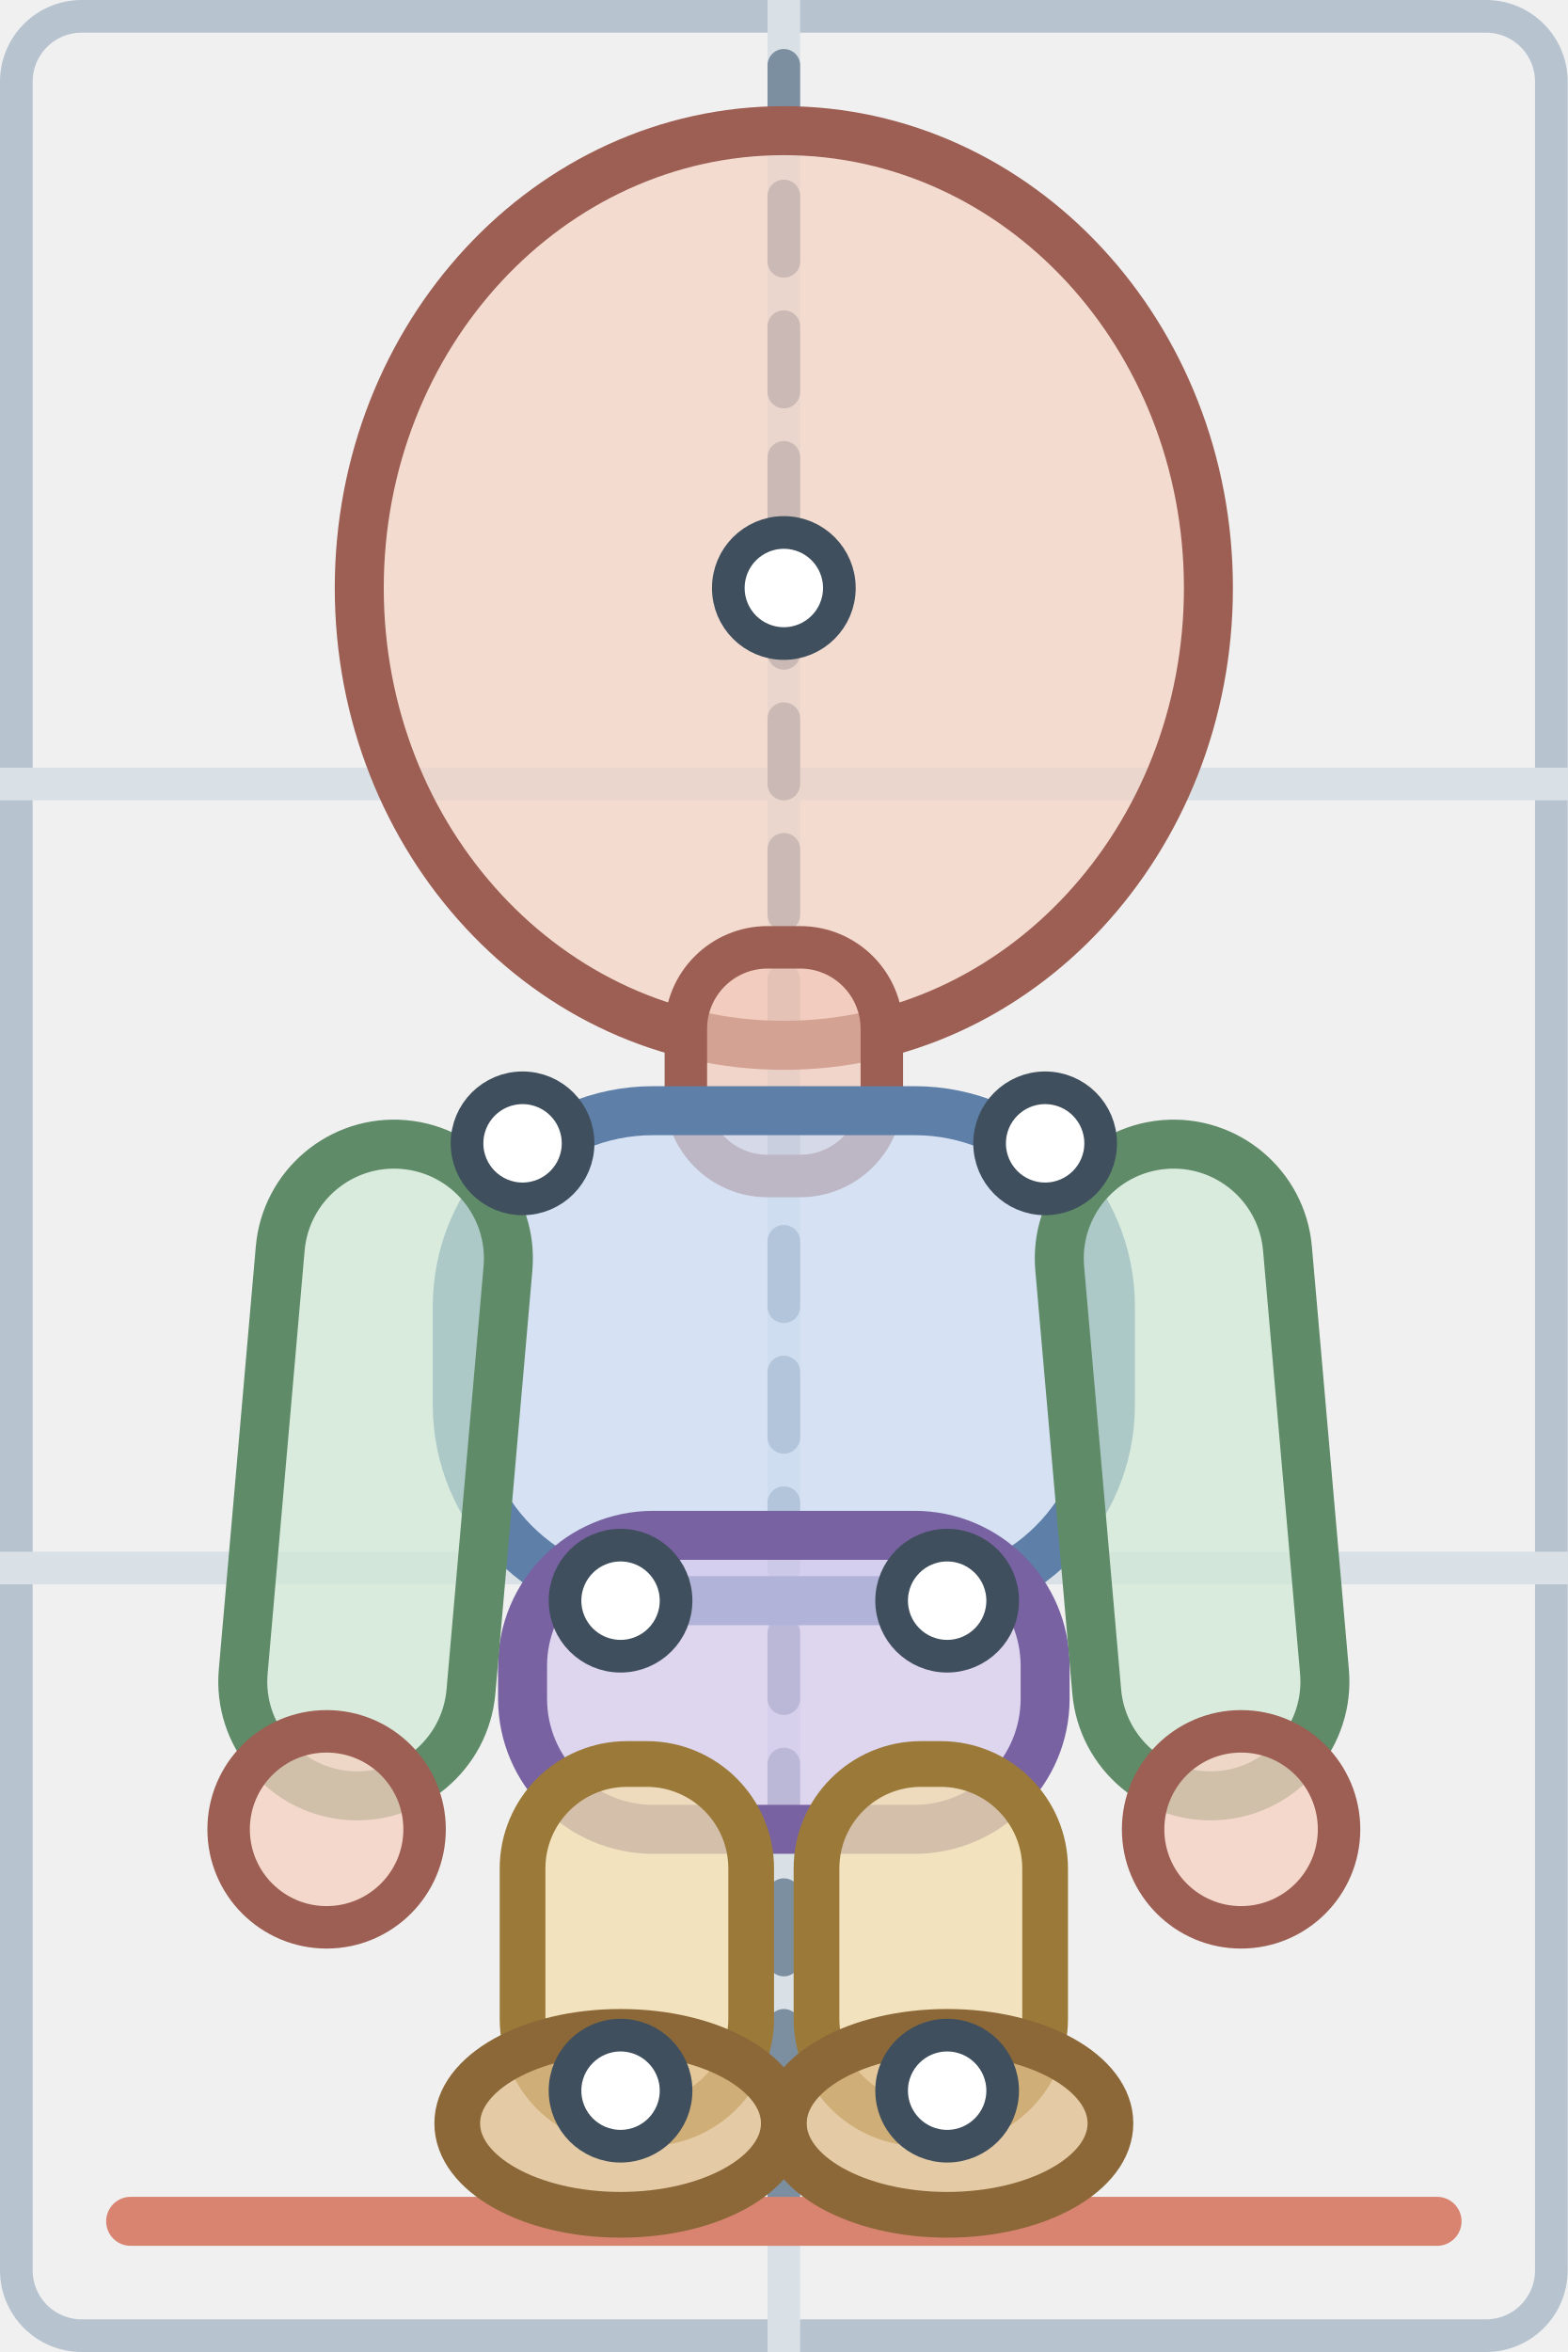
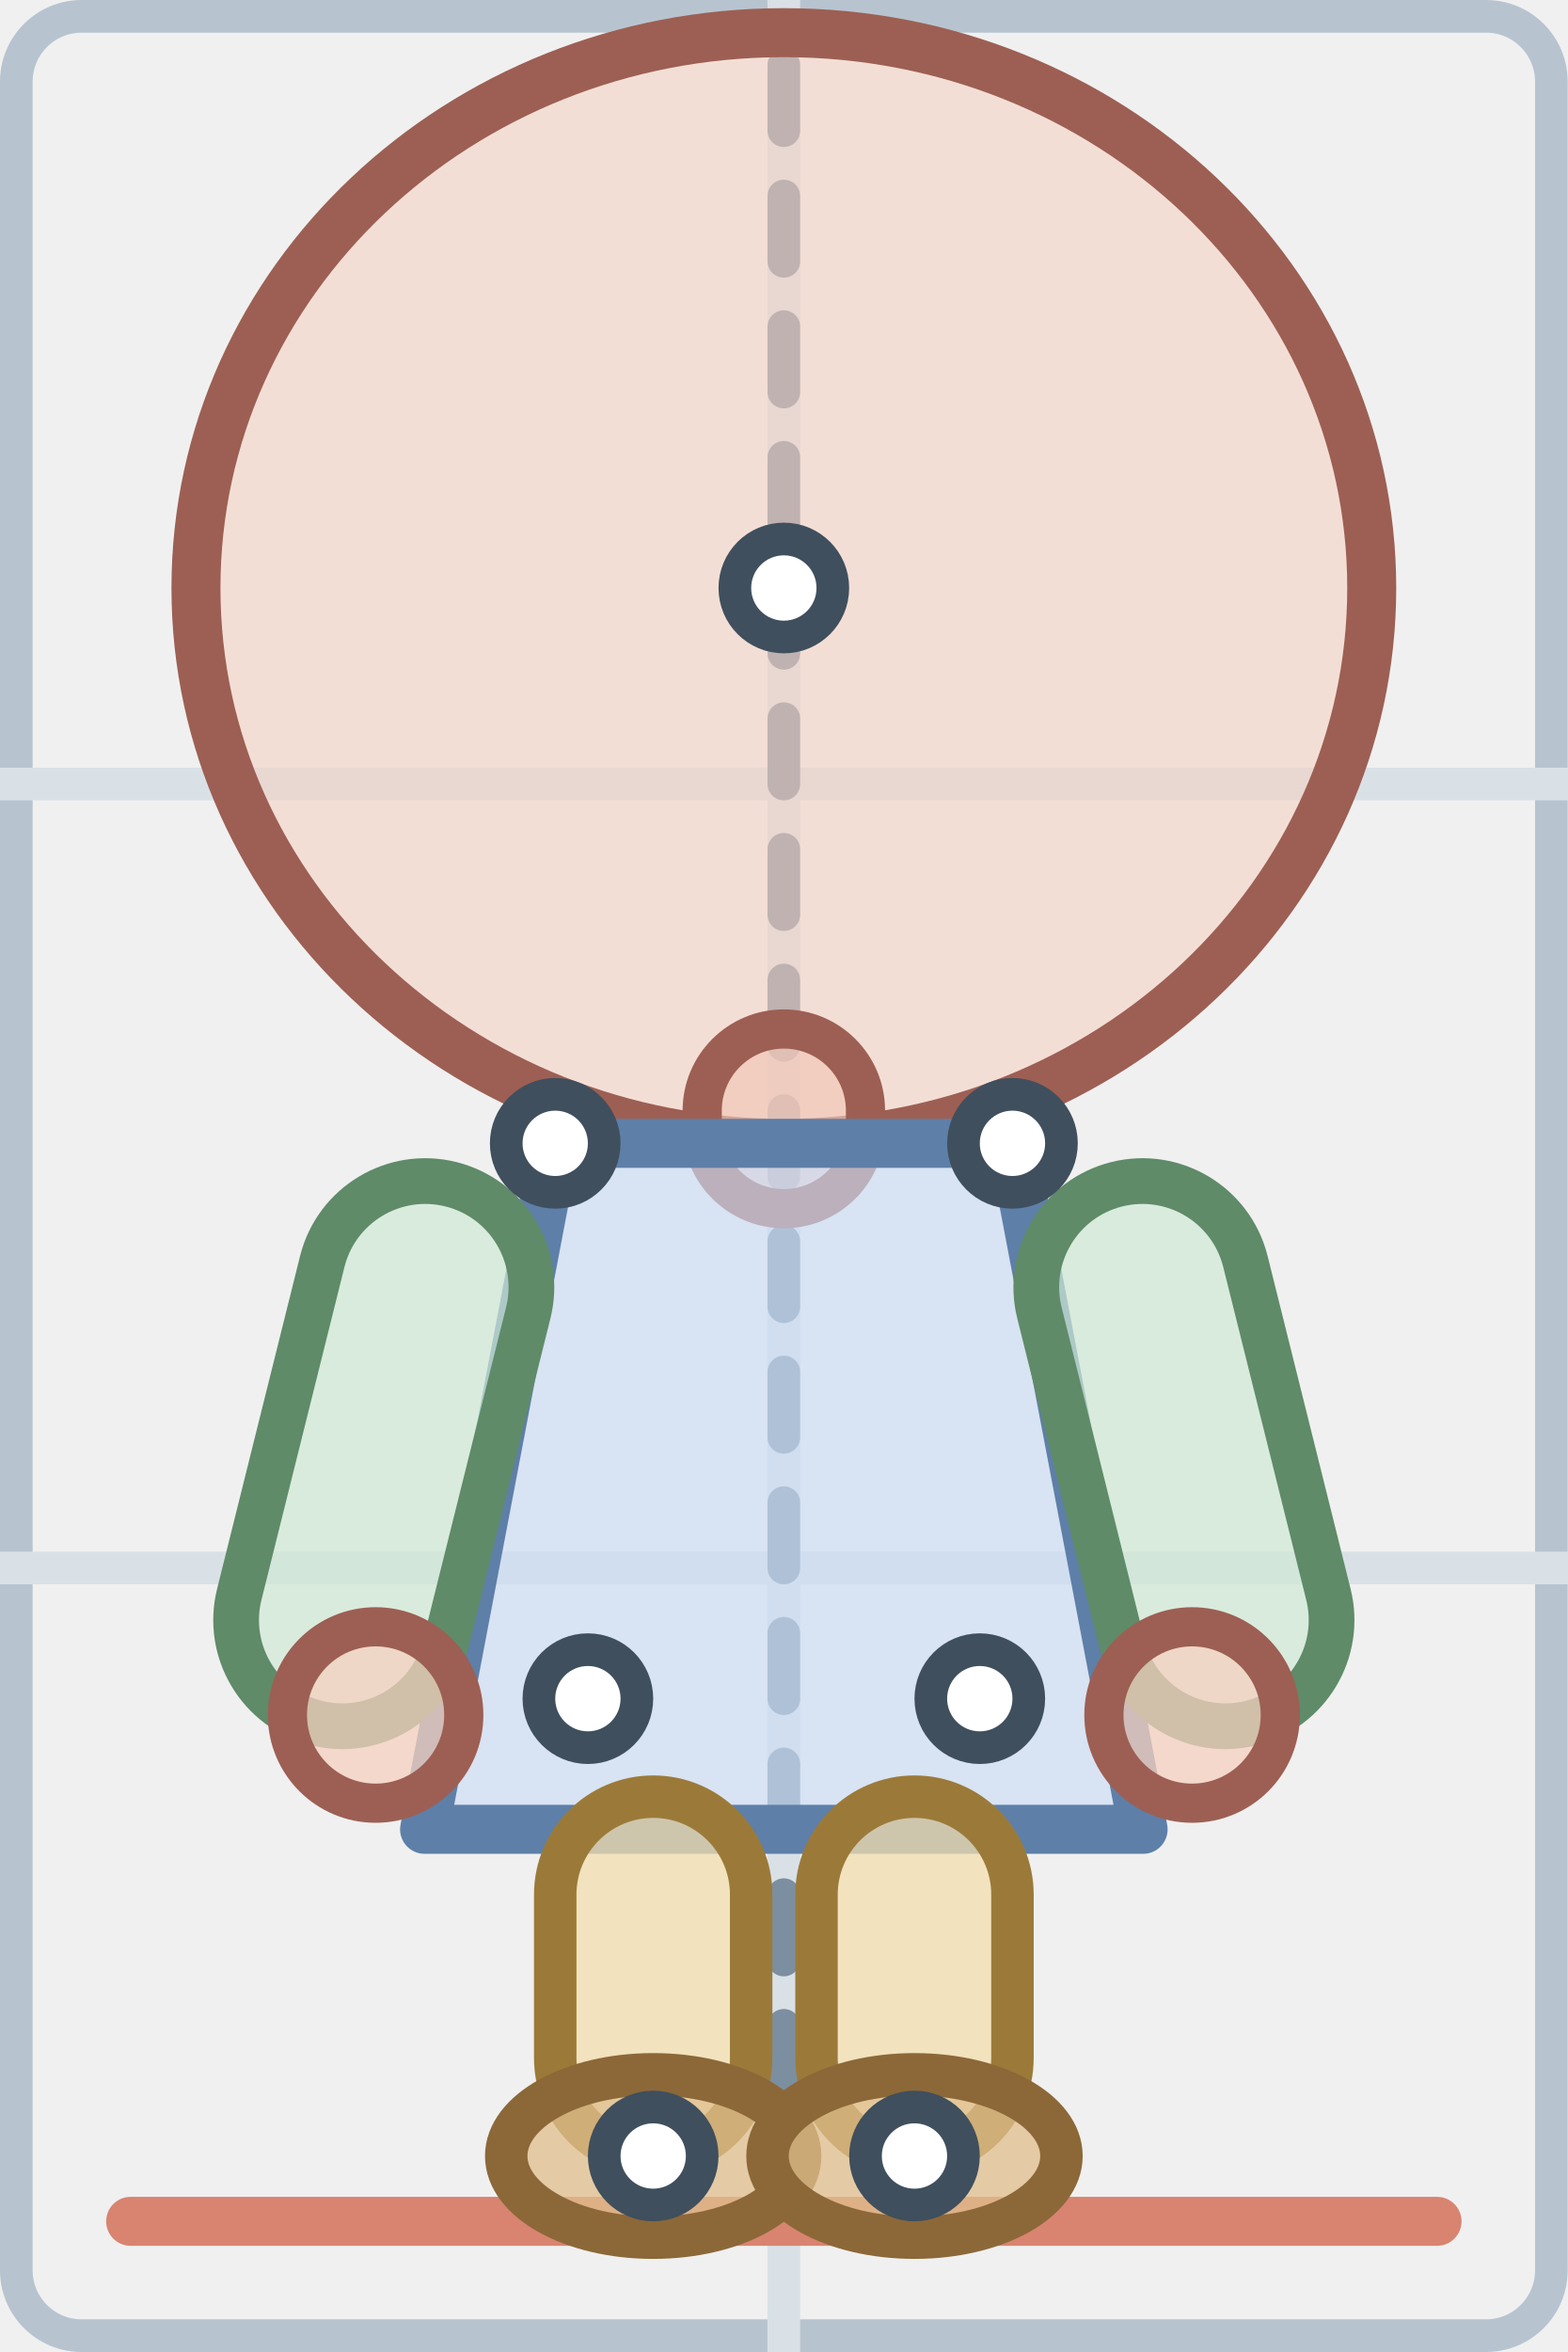
- <svg xmlns="http://www.w3.org/2000/svg" viewBox="0 0 48 72" role="img" aria-label="2x3マス人体アタリ">
+ <svg xmlns="http://www.w3.org/2000/svg" viewBox="0 0 48 72" role="img" aria-label="2頭身 2x3マス人体アタリ">
  <g fill="none" stroke-linecap="round" stroke-linejoin="round">
    <rect x=".5" y=".5" width="47" height="71" rx="2" stroke="#b7c4d0" stroke-width="1" />
    <path d="M24 0v72M0 24h48M0 48h48" stroke="#d9e1e7" stroke-width="1" />
    <path d="M24 2v66" stroke="#7c8fa0" stroke-width="1" stroke-dasharray="2 2" />
    <path d="M4 68h40" stroke="#d88470" stroke-width="1.5" />
-     <ellipse cx="24" cy="18" rx="13" ry="14" fill="#f5d0bf" fill-opacity=".65" stroke="#9d5f53" stroke-width="1.5" />
-     <rect x="21" y="29" width="6" height="7" rx="2.5" fill="#f1c6b5" fill-opacity=".65" stroke="#9d5f53" stroke-width="1.3" />
-     <rect x="14" y="34" width="20" height="15" rx="6" fill="#cbdcf4" fill-opacity=".7" stroke="#5e7fa8" stroke-width="1.5" />
-     <rect x="16" y="47" width="16" height="9" rx="4" fill="#d6c9ef" fill-opacity=".7" stroke="#7862a2" stroke-width="1.5" />
-     <rect x="8" y="35" width="7" height="20" rx="3.5" fill="#cfe8d5" fill-opacity=".7" stroke="#5f8b68" stroke-width="1.5" transform="rotate(5 11.5 45)" />
-     <rect x="33" y="35" width="7" height="20" rx="3.5" fill="#cfe8d5" fill-opacity=".7" stroke="#5f8b68" stroke-width="1.5" transform="rotate(-5 36.5 45)" />
-     <circle cx="10" cy="56" r="3" fill="#f5d0bf" fill-opacity=".75" stroke="#9d5f53" stroke-width="1.3" />
-     <circle cx="38" cy="56" r="3" fill="#f5d0bf" fill-opacity=".75" stroke="#9d5f53" stroke-width="1.3" />
-     <rect x="16" y="54" width="7" height="11" rx="3.2" fill="#f2ddad" fill-opacity=".75" stroke="#9b7a39" stroke-width="1.4" />
-     <rect x="25" y="54" width="7" height="11" rx="3.2" fill="#f2ddad" fill-opacity=".75" stroke="#9b7a39" stroke-width="1.4" />
-     <ellipse cx="19" cy="65" rx="5" ry="2.8" fill="#e0bf8c" fill-opacity=".75" stroke="#8c6838" stroke-width="1.4" />
-     <ellipse cx="29" cy="65" rx="5" ry="2.8" fill="#e0bf8c" fill-opacity=".75" stroke="#8c6838" stroke-width="1.4" />
+     <ellipse cx="24" cy="18" rx="18" ry="17" fill="#f5d0bf" fill-opacity=".55" stroke="#9d5f53" stroke-width="1.5" />
+     <rect x="21.5" y="31.5" width="5" height="5.5" rx="2.5" fill="#f1c6b5" fill-opacity=".65" stroke="#9d5f53" stroke-width="1.2" />
+     <path d="M17 35L31 35L35 56L13 56Z" fill="#cbdcf4" fill-opacity=".65" stroke="#5e7fa8" stroke-width="1.5" />
+     <rect x="8.5" y="36" width="6.5" height="17" rx="3.25" fill="#cfe8d5" fill-opacity=".7" stroke="#5f8b68" stroke-width="1.4" transform="rotate(14 11.75 44.5)" />
+     <rect x="33" y="36" width="6.5" height="17" rx="3.25" fill="#cfe8d5" fill-opacity=".7" stroke="#5f8b68" stroke-width="1.4" transform="rotate(-14 36.25 44.5)" />
+     <circle cx="11.5" cy="52.5" r="2.7" fill="#f5d0bf" fill-opacity=".75" stroke="#9d5f53" stroke-width="1.2" />
+     <circle cx="36.5" cy="52.5" r="2.7" fill="#f5d0bf" fill-opacity=".75" stroke="#9d5f53" stroke-width="1.2" />
+     <rect x="17" y="55" width="6" height="11" rx="3" fill="#f2ddad" fill-opacity=".75" stroke="#9b7a39" stroke-width="1.3" />
+     <rect x="25" y="55" width="6" height="11" rx="3" fill="#f2ddad" fill-opacity=".75" stroke="#9b7a39" stroke-width="1.3" />
+     <ellipse cx="20" cy="66" rx="4.5" ry="2.5" fill="#e0bf8c" fill-opacity=".75" stroke="#8c6838" stroke-width="1.3" />
+     <ellipse cx="28" cy="66" rx="4.5" ry="2.5" fill="#e0bf8c" fill-opacity=".75" stroke="#8c6838" stroke-width="1.3" />
    <g fill="#fff" stroke="#3f4f5d" stroke-width="1">
-       <circle cx="24" cy="18" r="1.7" />
-       <circle cx="16" cy="35" r="1.7" />
-       <circle cx="32" cy="35" r="1.7" />
-       <circle cx="19" cy="49" r="1.7" />
-       <circle cx="29" cy="49" r="1.7" />
-       <circle cx="19" cy="64" r="1.7" />
-       <circle cx="29" cy="64" r="1.7" />
+       <circle cx="24" cy="18" r="1.5" />
+       <circle cx="17" cy="35" r="1.5" />
+       <circle cx="31" cy="35" r="1.5" />
+       <circle cx="18" cy="52" r="1.5" />
+       <circle cx="30" cy="52" r="1.5" />
+       <circle cx="20" cy="66" r="1.5" />
+       <circle cx="28" cy="66" r="1.5" />
    </g>
  </g>
</svg>
